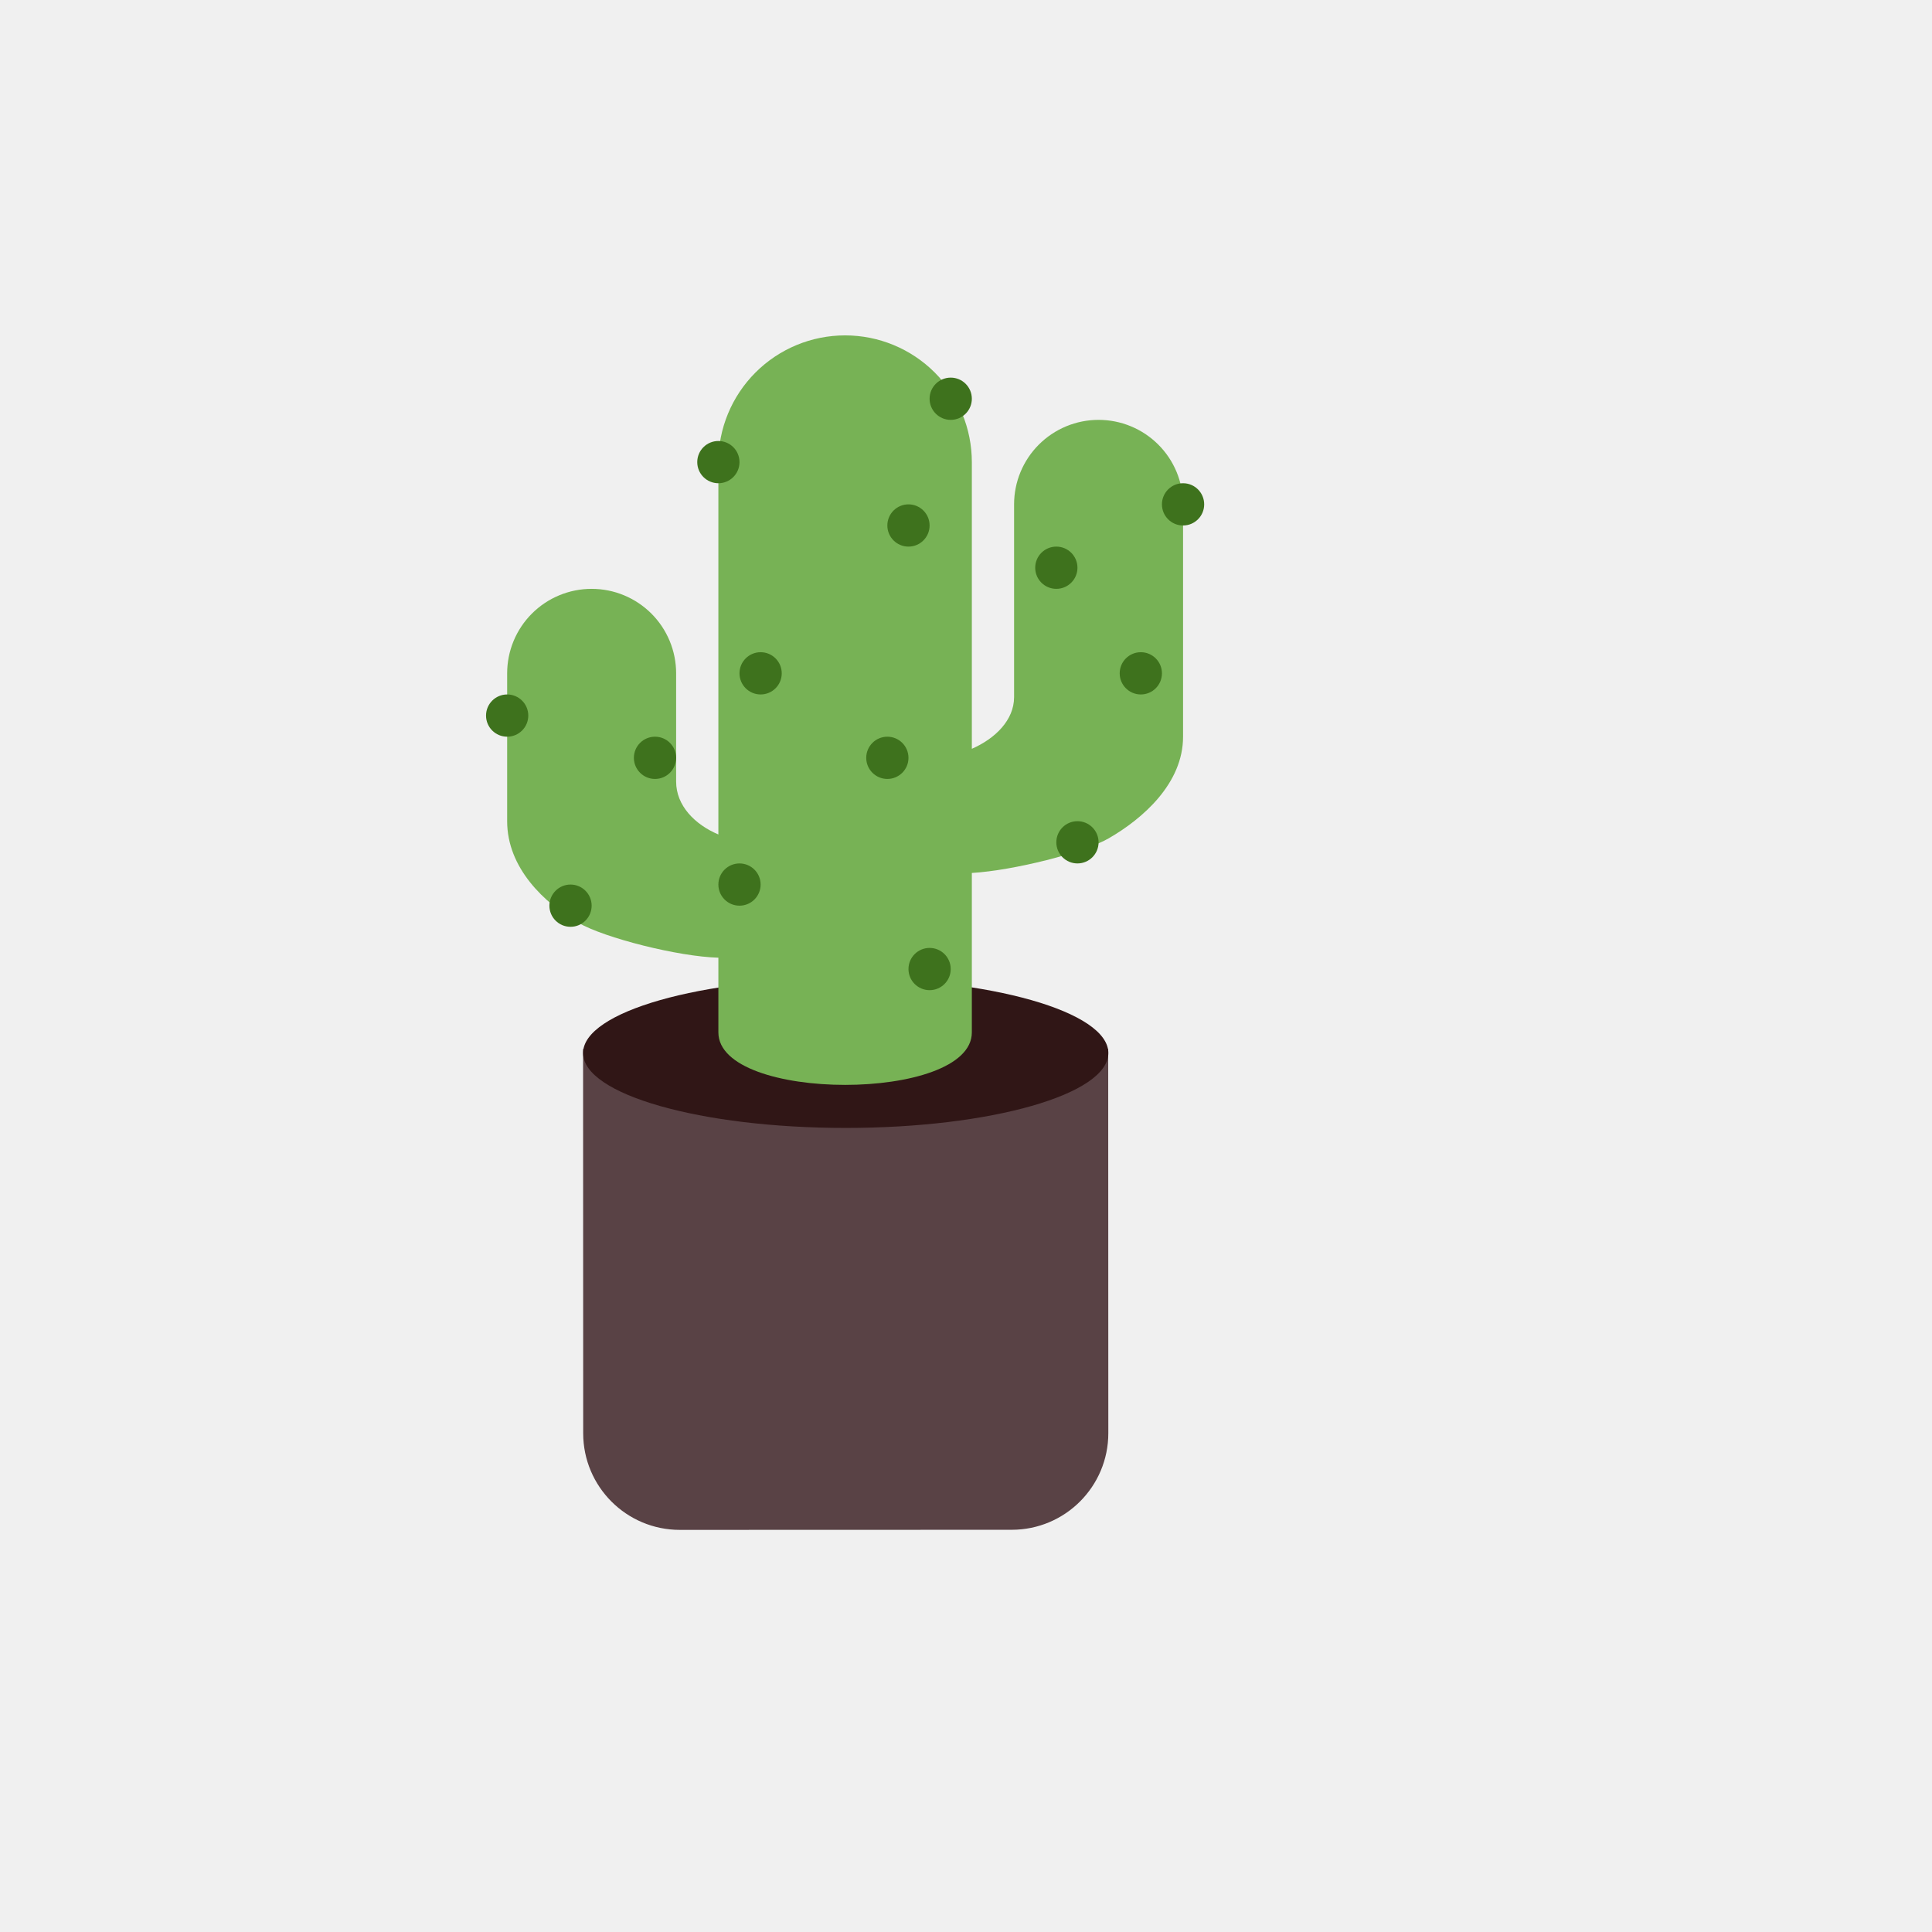
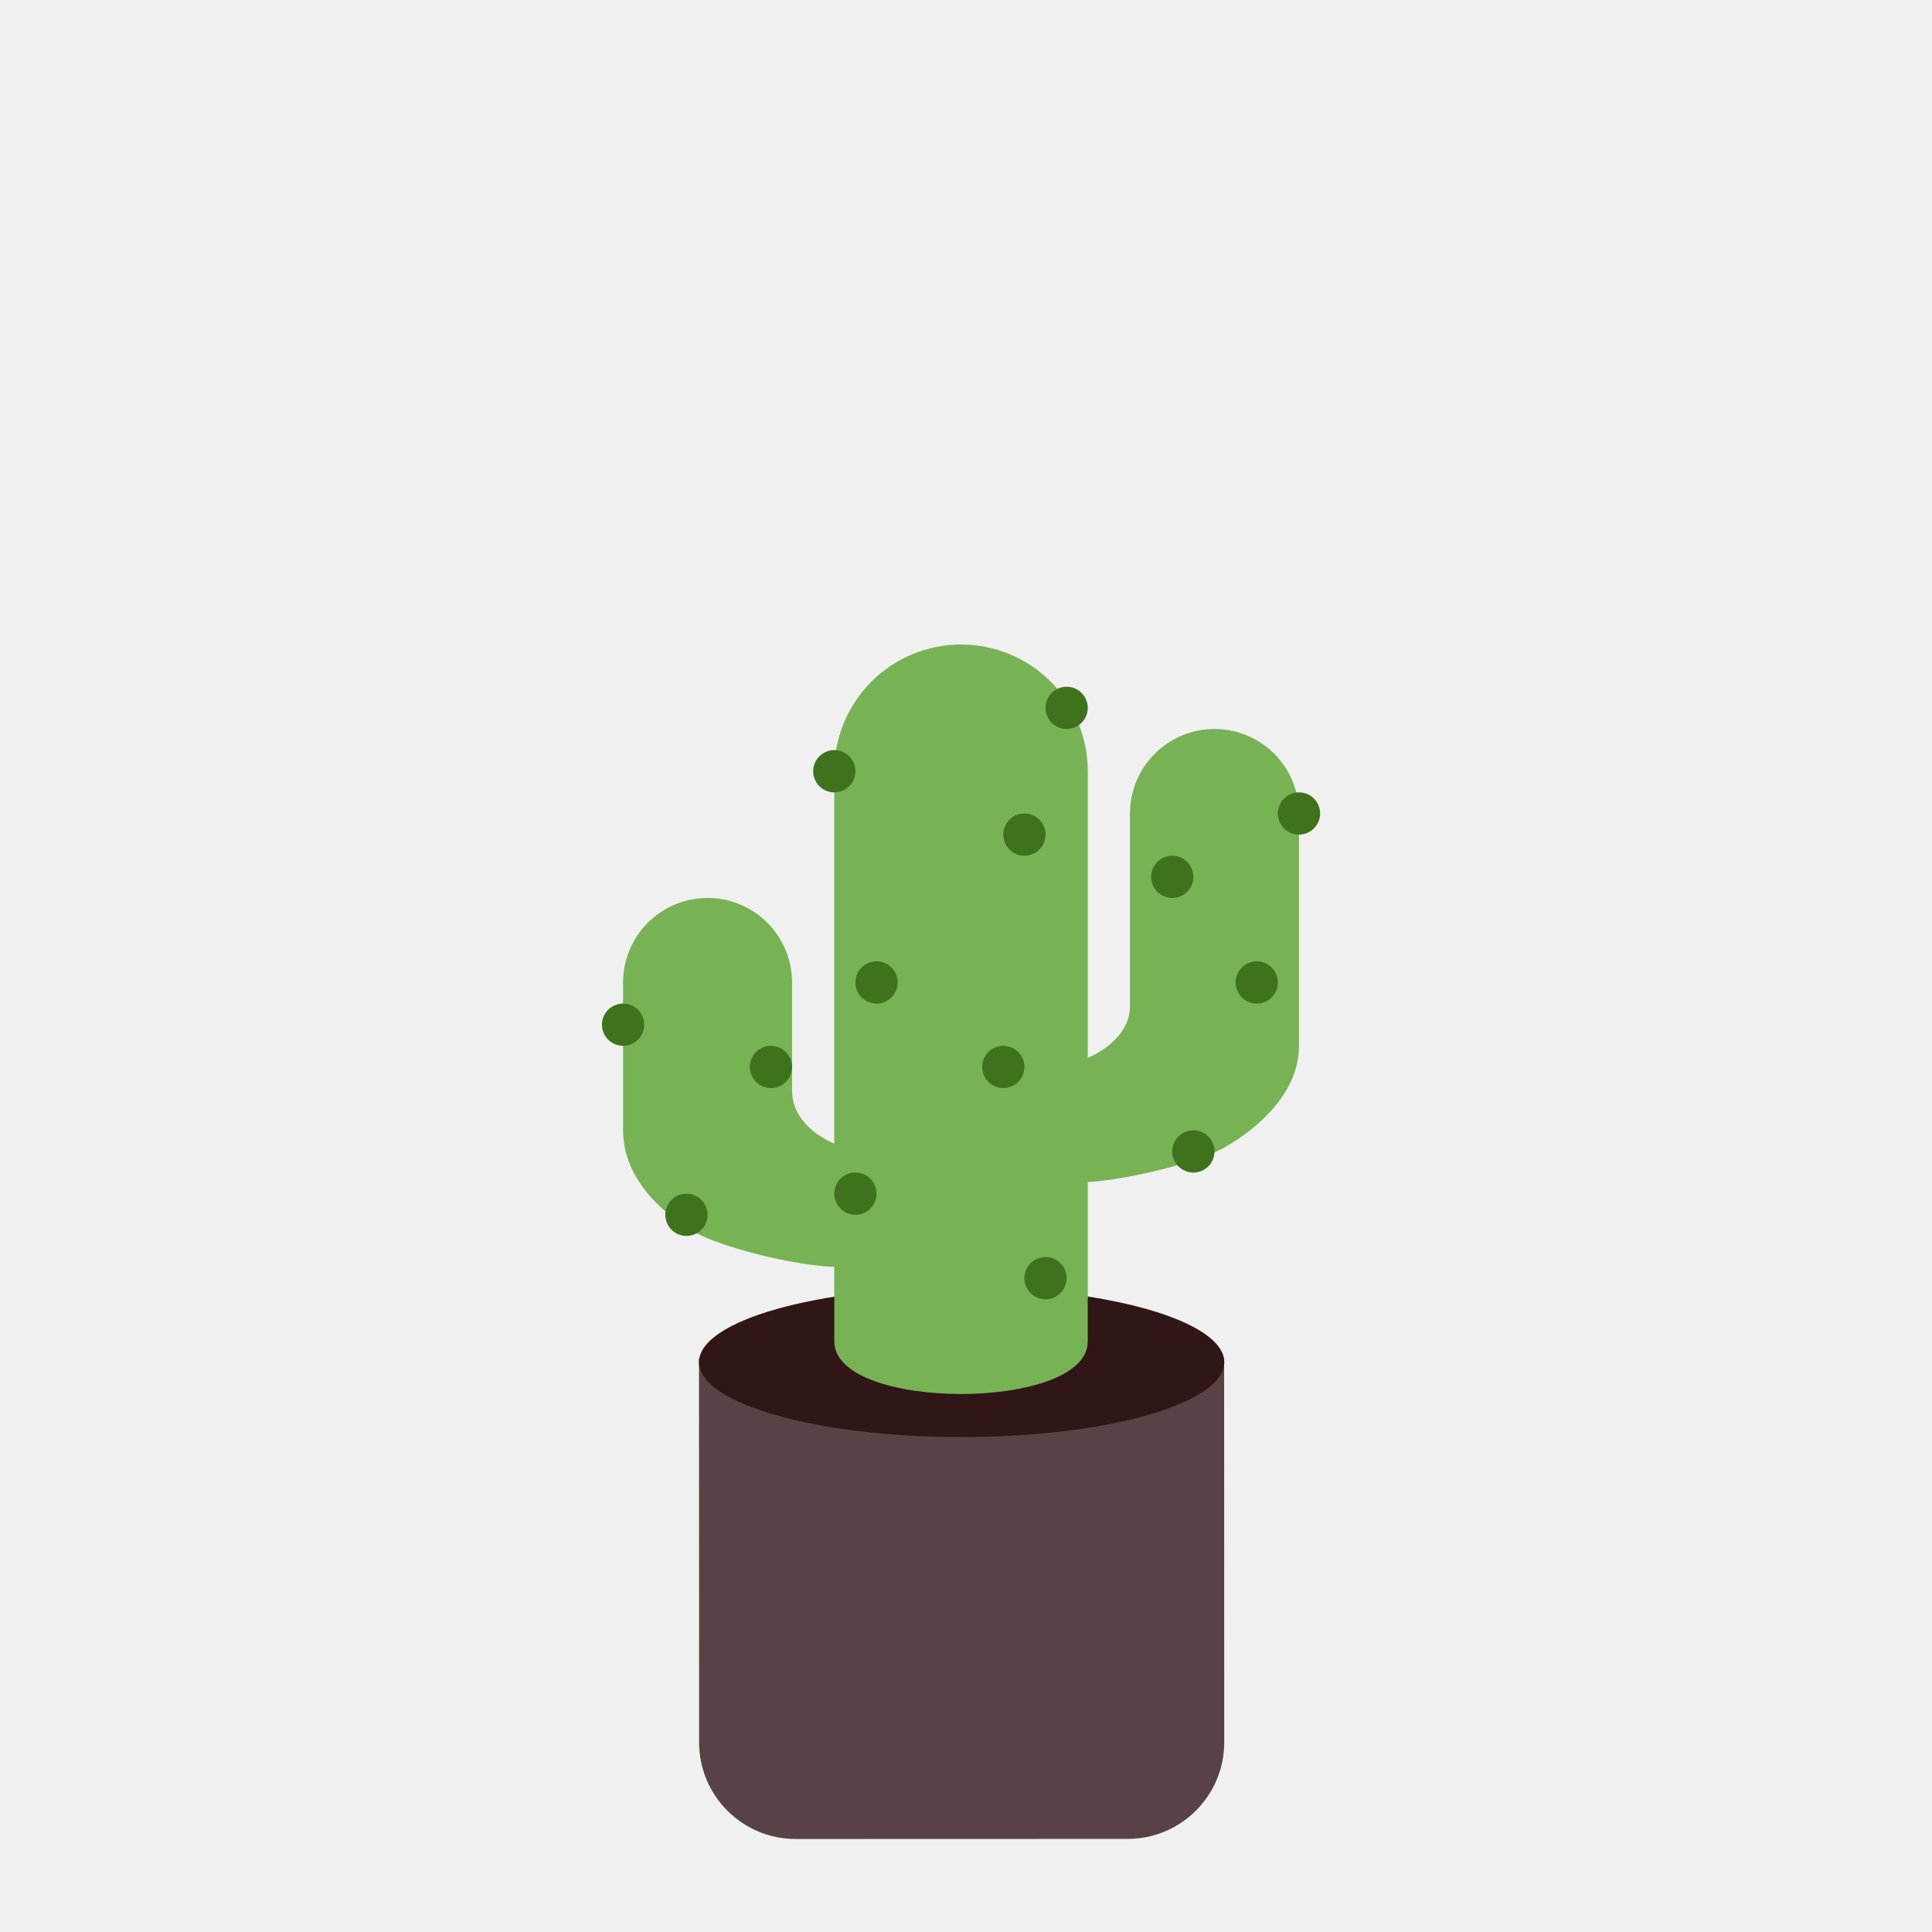
- <svg xmlns="http://www.w3.org/2000/svg" viewBox="0 0 500 500">
+ <svg xmlns="http://www.w3.org/2000/svg" viewBox="-30 -80 500 500">
  <defs>
    <clipPath id="clip0_42_120">
      <rect width="200" height="200" fill="white" />
    </clipPath>
  </defs>
  <path d="M 150.901 271.463 L 286.802 271.423 L 286.832 370.899 C 286.836 384.706 275.646 395.902 261.839 395.906 L 175.938 395.932 C 162.131 395.936 150.935 384.746 150.93 370.939 L 150.901 271.463 Z" fill="#594245" />
  <ellipse cx="218.87" cy="272.533" rx="67.969" ry="19.376" fill="#301616" />
  <g clip-path="url(#clip0_42_120)" transform="matrix(0.983945, 0, 0, 0.983945, 120.319, 86.79655)" style="">
    <path d="M166.667 22.222C160.773 22.222 155.121 24.564 150.953 28.731C146.786 32.898 144.444 38.551 144.444 44.444V95.139C144.444 101.172 139.517 106.028 133.333 108.739V33.333C133.333 24.493 129.821 16.014 123.57 9.763C117.319 3.512 108.841 0 100 0C91.159 0 82.681 3.512 76.43 9.763C70.178 16.014 66.667 24.493 66.667 33.333V131.272C60.433 128.633 55.556 123.656 55.556 117.361V88.889C55.556 82.995 53.214 77.343 49.047 73.175C44.879 69.008 39.227 66.667 33.333 66.667C27.44 66.667 21.787 69.008 17.62 73.175C13.452 77.343 11.111 82.995 11.111 88.889V127.778C11.111 140.05 20.833 149.306 29.861 154.511C36.772 158.5 56.144 163.4 66.667 163.683V183.333C66.667 201.739 133.333 201.739 133.333 183.333V141.394C144.339 140.733 162.728 136.1 169.328 132.289C178.356 127.083 188.889 117.828 188.889 105.556V44.444C188.889 38.551 186.548 32.898 182.38 28.731C178.213 24.564 172.56 22.222 166.667 22.222Z" fill="#77B255" />
    <path d="M66.667 38.889C69.735 38.889 72.222 36.402 72.222 33.333C72.222 30.265 69.735 27.778 66.667 27.778C63.598 27.778 61.111 30.265 61.111 33.333C61.111 36.402 63.598 38.889 66.667 38.889Z" fill="#3E721D" />
    <path d="M127.778 22.222C130.846 22.222 133.333 19.735 133.333 16.667C133.333 13.598 130.846 11.111 127.778 11.111C124.71 11.111 122.222 13.598 122.222 16.667C122.222 19.735 124.71 22.222 127.778 22.222Z" fill="#3E721D" />
    <path d="M116.667 55.556C119.735 55.556 122.222 53.068 122.222 50C122.222 46.932 119.735 44.444 116.667 44.444C113.598 44.444 111.111 46.932 111.111 50C111.111 53.068 113.598 55.556 116.667 55.556Z" fill="#3E721D" />
    <path d="M77.778 94.444C80.846 94.444 83.333 91.957 83.333 88.889C83.333 85.821 80.846 83.333 77.778 83.333C74.71 83.333 72.222 85.821 72.222 88.889C72.222 91.957 74.71 94.444 77.778 94.444Z" fill="#3E721D" />
    <path d="M111.111 116.667C114.179 116.667 116.667 114.179 116.667 111.111C116.667 108.043 114.179 105.556 111.111 105.556C108.043 105.556 105.556 108.043 105.556 111.111C105.556 114.179 108.043 116.667 111.111 116.667Z" fill="#3E721D" />
    <path d="M72.222 150C75.29 150 77.778 147.513 77.778 144.444C77.778 141.376 75.29 138.889 72.222 138.889C69.154 138.889 66.667 141.376 66.667 144.444C66.667 147.513 69.154 150 72.222 150Z" fill="#3E721D" />
    <path d="M27.778 155.556C30.846 155.556 33.333 153.068 33.333 150C33.333 146.932 30.846 144.444 27.778 144.444C24.709 144.444 22.222 146.932 22.222 150C22.222 153.068 24.709 155.556 27.778 155.556Z" fill="#3E721D" />
    <path d="M50 116.667C53.068 116.667 55.556 114.179 55.556 111.111C55.556 108.043 53.068 105.556 50 105.556C46.932 105.556 44.444 108.043 44.444 111.111C44.444 114.179 46.932 116.667 50 116.667Z" fill="#3E721D" />
    <path d="M11.111 105.556C14.179 105.556 16.667 103.068 16.667 100C16.667 96.932 14.179 94.444 11.111 94.444C8.043 94.444 5.556 96.932 5.556 100C5.556 103.068 8.043 105.556 11.111 105.556Z" fill="#3E721D" />
    <path d="M188.889 50C191.957 50 194.444 47.513 194.444 44.444C194.444 41.376 191.957 38.889 188.889 38.889C185.821 38.889 183.333 41.376 183.333 44.444C183.333 47.513 185.821 50 188.889 50Z" fill="#3E721D" />
    <path d="M155.556 66.667C158.624 66.667 161.111 64.179 161.111 61.111C161.111 58.043 158.624 55.556 155.556 55.556C152.487 55.556 150 58.043 150 61.111C150 64.179 152.487 66.667 155.556 66.667Z" fill="#3E721D" />
    <path d="M177.778 94.444C180.846 94.444 183.333 91.957 183.333 88.889C183.333 85.821 180.846 83.333 177.778 83.333C174.709 83.333 172.222 85.821 172.222 88.889C172.222 91.957 174.709 94.444 177.778 94.444Z" fill="#3E721D" />
    <path d="M161.111 138.889C164.179 138.889 166.667 136.402 166.667 133.333C166.667 130.265 164.179 127.778 161.111 127.778C158.043 127.778 155.556 130.265 155.556 133.333C155.556 136.402 158.043 138.889 161.111 138.889Z" fill="#3E721D" />
    <path d="M122.222 172.222C125.29 172.222 127.778 169.735 127.778 166.667C127.778 163.598 125.29 161.111 122.222 161.111C119.154 161.111 116.667 163.598 116.667 166.667C116.667 169.735 119.154 172.222 122.222 172.222Z" fill="#3E721D" />
  </g>
</svg>
